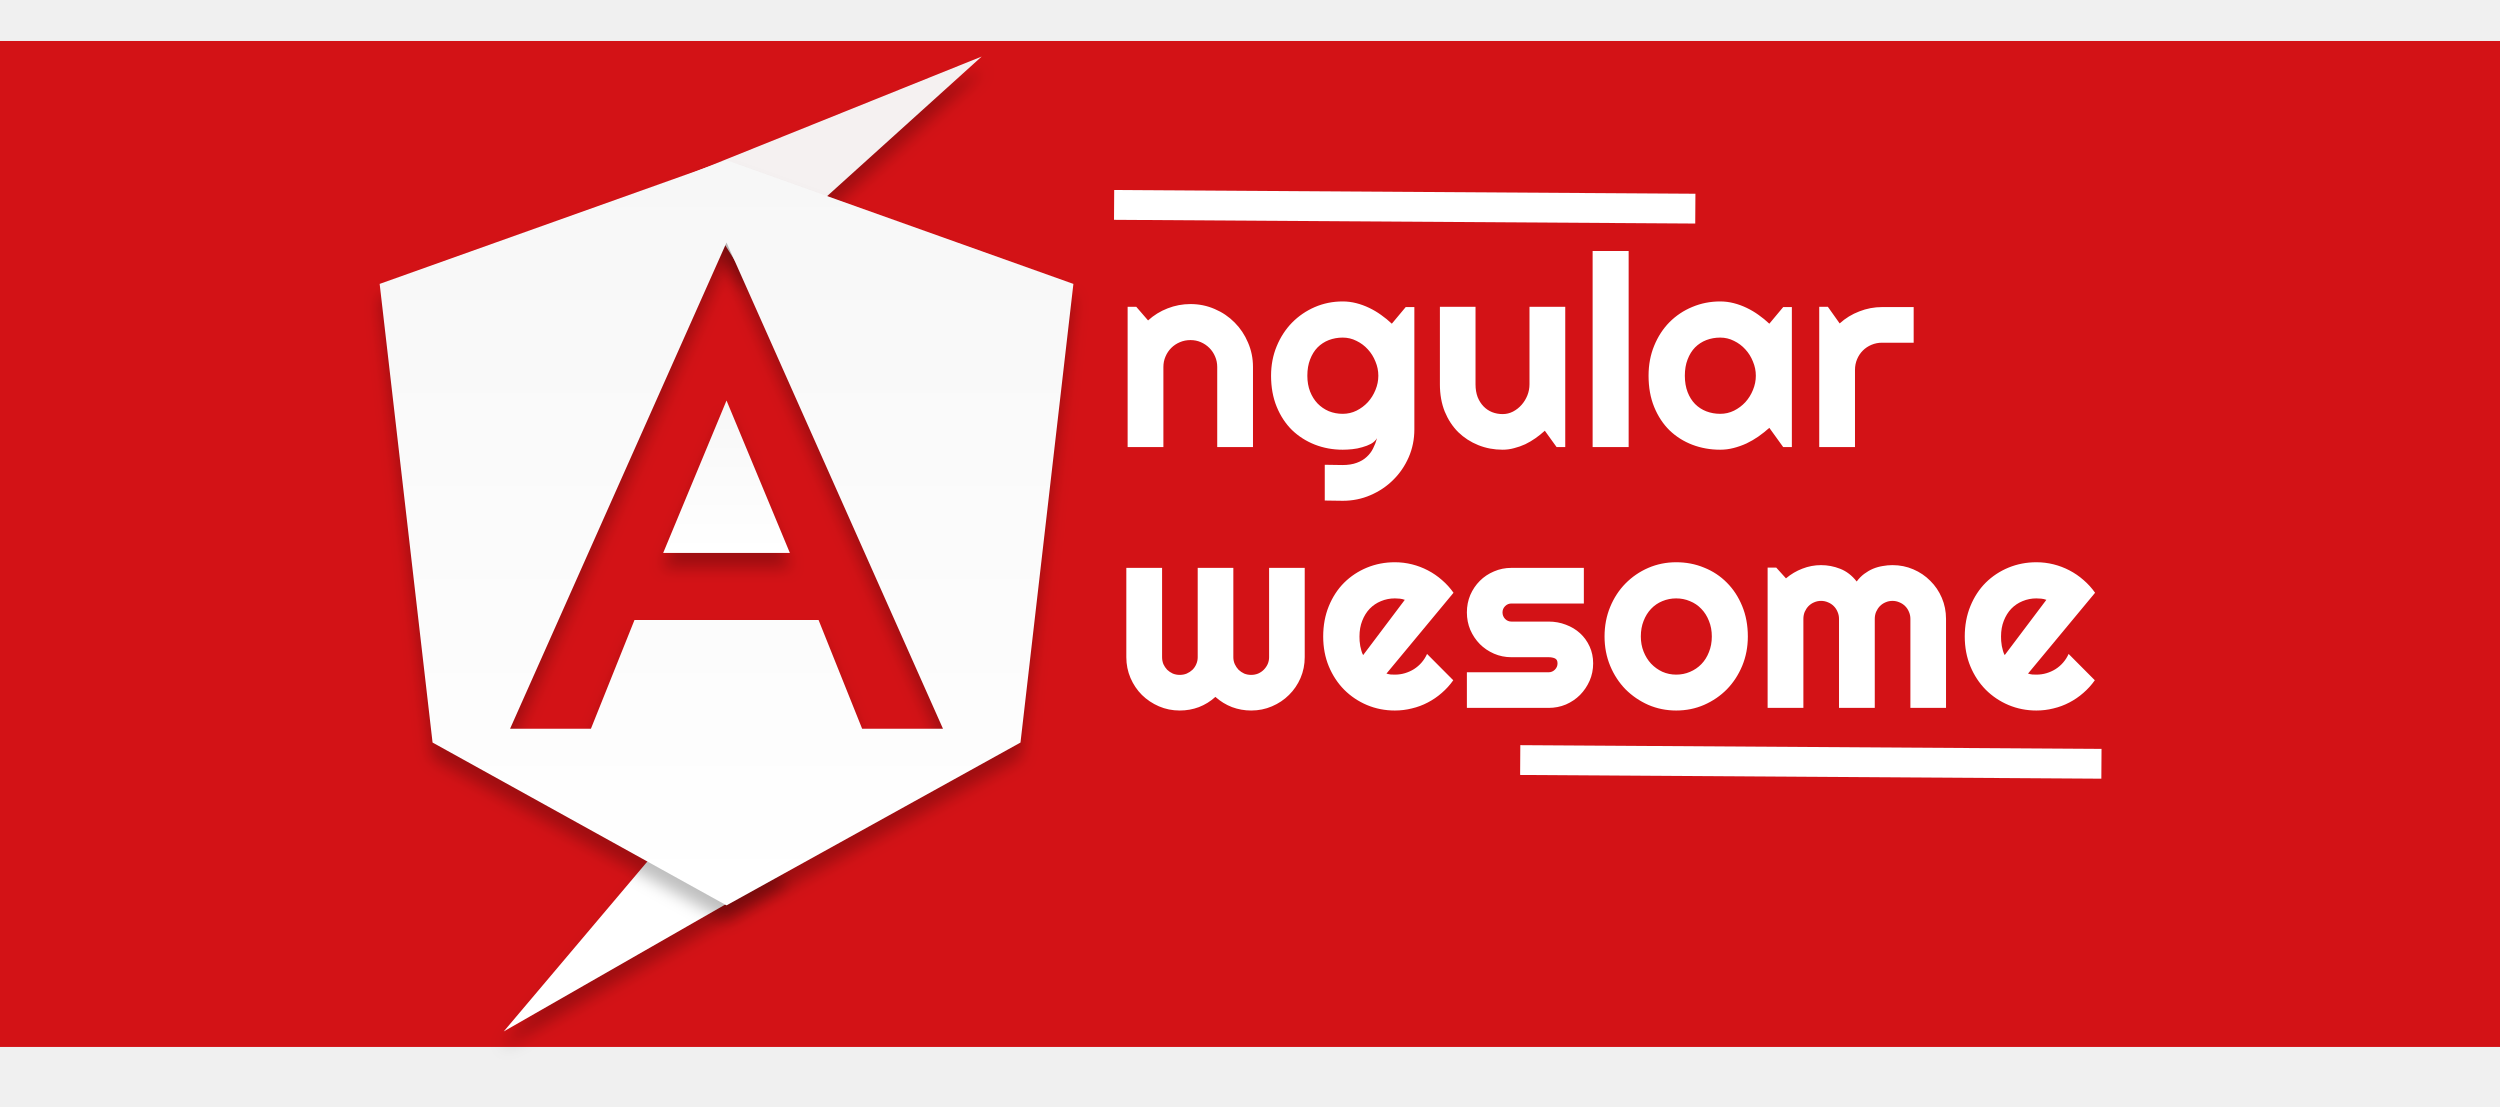
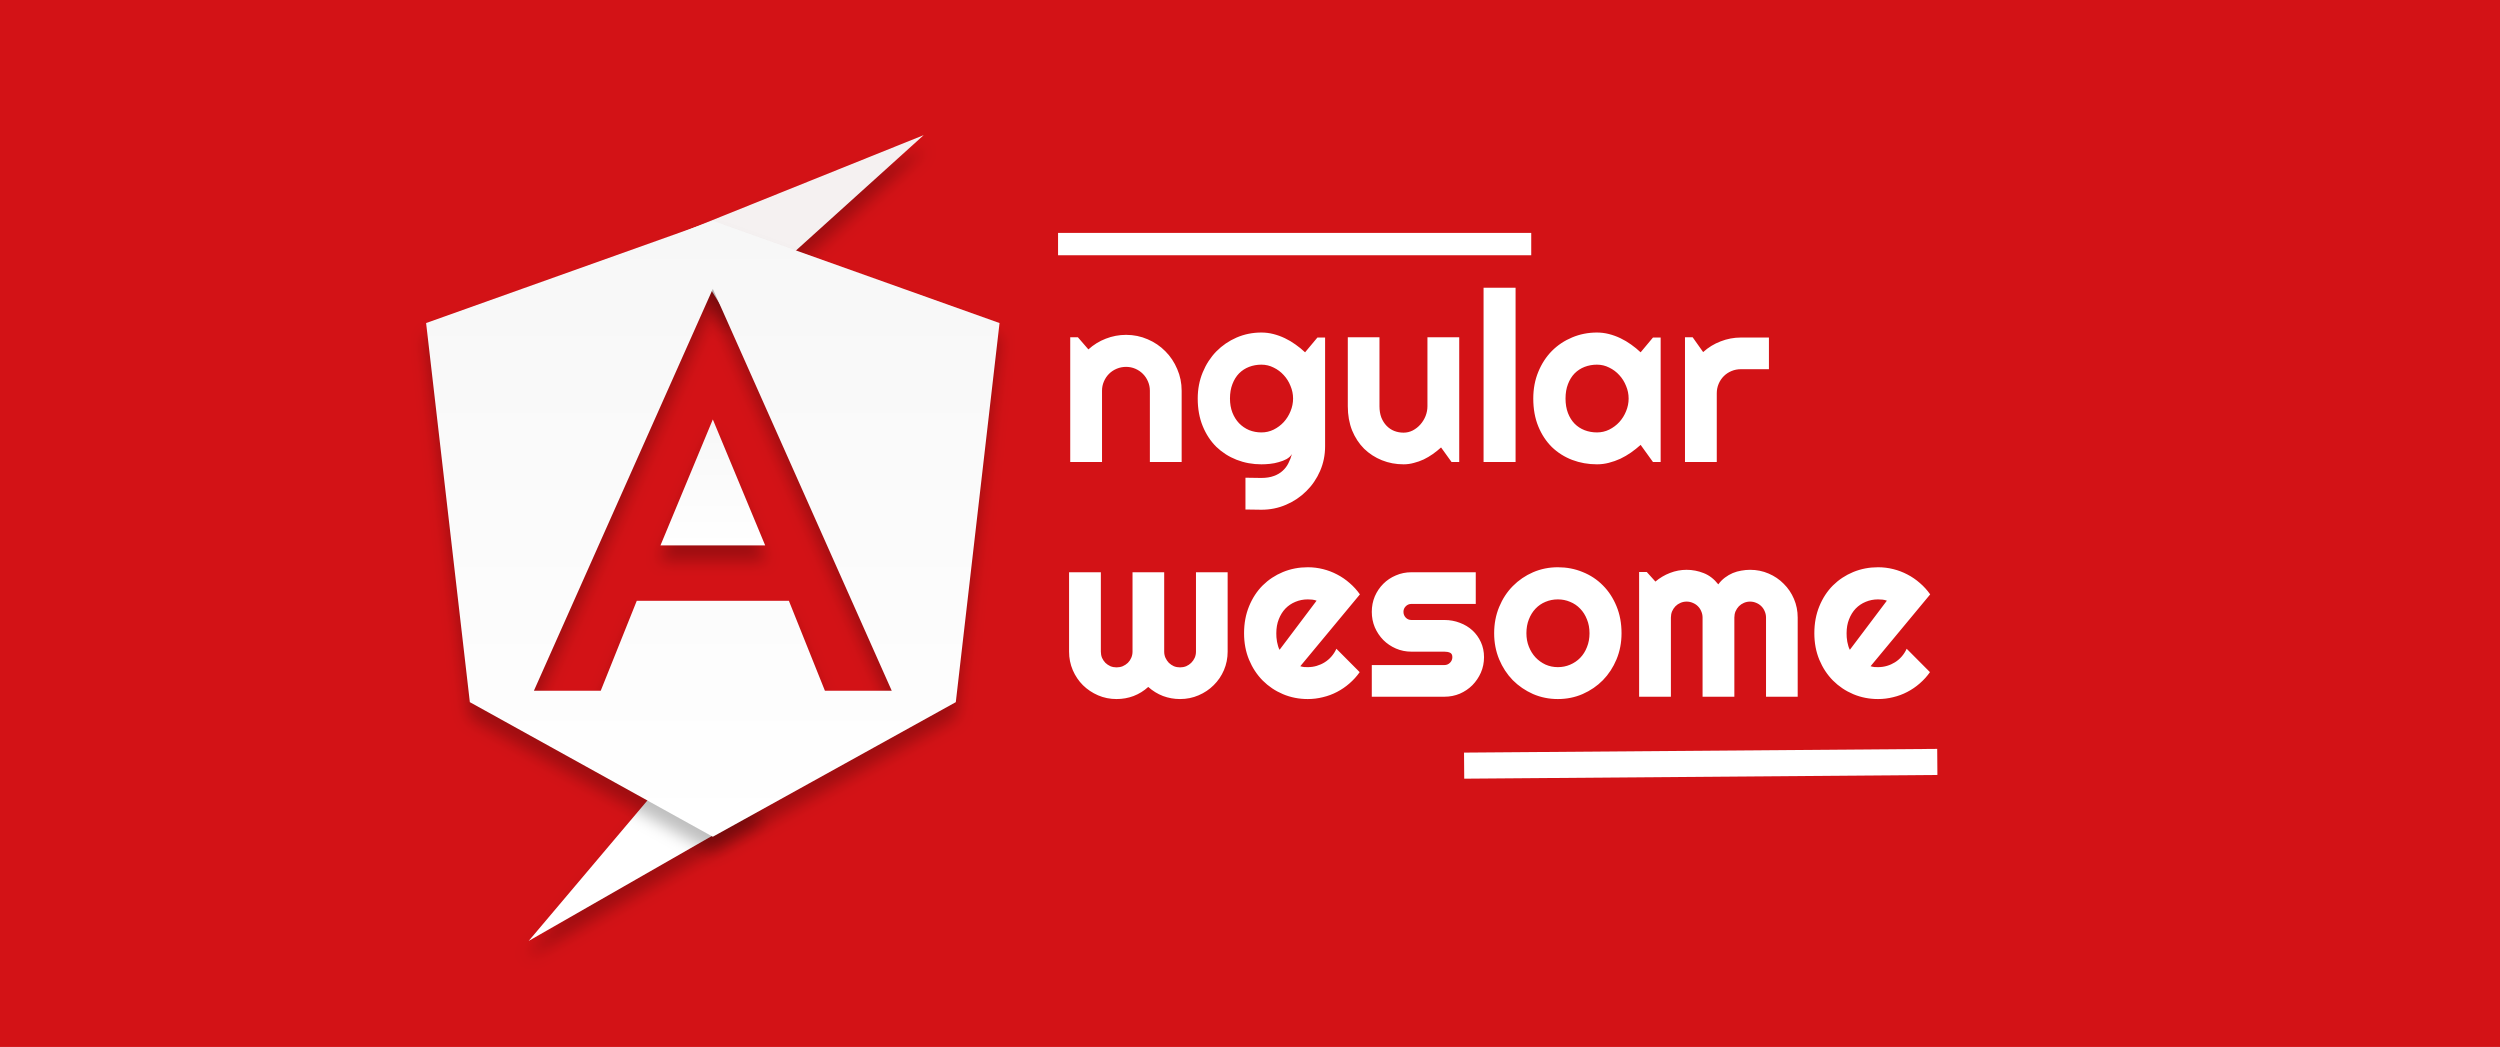
- <svg xmlns="http://www.w3.org/2000/svg" width="671" height="297" viewBox="0 0 671 297" fill="none">
-   <rect y="11" width="671" height="270" fill="#D31216" />
+ <svg xmlns="http://www.w3.org/2000/svg" width="671" height="281" viewBox="0 0 671 281" fill="none">
+   <rect width="671" height="281" fill="#D31216" />
  <g filter="url(#filter0_d)">
-     <path d="M263.475 15.178L199.254 73.18L183.191 47.474L263.475 15.178Z" fill="#F5F1F1" />
+     <path d="M247.921 36.267L194.838 84.209L181.561 62.962L247.921 36.267Z" fill="#F5F1F1" />
  </g>
  <g filter="url(#filter1_d)">
-     <path d="M135.202 276.839L191.569 210.15L210.971 233.437L135.202 276.839Z" fill="white" />
+     <path d="M141.894 252.549L188.486 197.425L204.523 216.674L141.894 252.549Z" fill="white" />
  </g>
  <g filter="url(#filter2_d)">
-     <path d="M178 148.4H195H212L195 107.5L178 148.4Z" fill="url(#paint0_linear)" />
+     <path d="M177.27 146.384H191.322H205.373L191.322 112.578L177.27 146.384Z" fill="url(#paint0_linear)" />
  </g>
  <g filter="url(#filter3_d)">
-     <path d="M195 43L101.9 76.2L116.1 199.3L195 243L273.9 199.3L288.1 76.2L195 43ZM253.1 195.6H231.4L219.7 166.4H195H170.3L158.6 195.6H136.9L195 65.1L253.1 195.6Z" fill="url(#paint1_linear)" />
+     <path d="M191.322 59.264L114.368 86.706L126.105 188.457L191.322 224.578L256.538 188.457L268.276 86.706L191.322 59.264ZM239.346 185.399H221.409L211.738 161.263H191.322H170.905L161.234 185.399H143.298L191.322 77.531L239.346 185.399Z" fill="url(#paint1_linear)" />
  </g>
-   <path d="M312.254 120H302.656V82.348H304.977L308.141 86.004C309.688 84.598 311.434 83.519 313.379 82.769C315.348 81.996 317.398 81.609 319.531 81.609C321.828 81.609 323.996 82.055 326.035 82.945C328.074 83.812 329.855 85.019 331.379 86.566C332.902 88.09 334.098 89.883 334.965 91.945C335.855 93.984 336.301 96.164 336.301 98.484V120H326.703V98.484C326.703 97.5 326.516 96.574 326.141 95.707C325.766 94.816 325.25 94.043 324.594 93.387C323.938 92.731 323.176 92.215 322.309 91.84C321.441 91.465 320.516 91.277 319.531 91.277C318.523 91.277 317.574 91.465 316.684 91.84C315.793 92.215 315.02 92.731 314.363 93.387C313.707 94.043 313.191 94.816 312.816 95.707C312.441 96.574 312.254 97.5 312.254 98.484V120ZM369.945 100.84C369.945 99.527 369.688 98.262 369.172 97.043C368.68 95.801 368 94.711 367.133 93.773C366.266 92.812 365.246 92.051 364.074 91.488C362.926 90.902 361.695 90.609 360.383 90.609C359.07 90.609 357.828 90.832 356.656 91.277C355.508 91.723 354.5 92.379 353.633 93.246C352.789 94.113 352.121 95.191 351.629 96.481C351.137 97.746 350.891 99.199 350.891 100.84C350.891 102.41 351.137 103.828 351.629 105.094C352.121 106.336 352.789 107.402 353.633 108.293C354.5 109.184 355.508 109.875 356.656 110.367C357.828 110.836 359.07 111.07 360.383 111.07C361.695 111.07 362.926 110.789 364.074 110.227C365.246 109.641 366.266 108.879 367.133 107.941C368 106.98 368.68 105.891 369.172 104.672C369.688 103.43 369.945 102.152 369.945 100.84ZM379.613 115.254C379.613 117.902 379.109 120.387 378.102 122.707C377.094 125.027 375.711 127.055 373.953 128.789C372.219 130.523 370.18 131.895 367.836 132.902C365.516 133.91 363.031 134.414 360.383 134.414L355.566 134.344V124.746L360.312 124.816C361.812 124.816 363.09 124.617 364.145 124.219C365.199 123.844 366.09 123.316 366.816 122.637C367.543 121.98 368.117 121.219 368.539 120.352C368.984 119.484 369.336 118.57 369.594 117.609C369.219 118.219 368.68 118.723 367.977 119.121C367.273 119.496 366.488 119.801 365.621 120.035C364.777 120.293 363.887 120.469 362.949 120.562C362.035 120.656 361.18 120.703 360.383 120.703C357.734 120.703 355.238 120.246 352.895 119.332C350.574 118.418 348.535 117.117 346.777 115.43C345.043 113.719 343.672 111.633 342.664 109.172C341.656 106.711 341.152 103.934 341.152 100.84C341.152 98.004 341.656 95.367 342.664 92.93C343.672 90.492 345.043 88.383 346.777 86.602C348.535 84.82 350.574 83.426 352.895 82.418C355.238 81.41 357.734 80.906 360.383 80.906C361.602 80.906 362.809 81.059 364.004 81.363C365.199 81.668 366.359 82.09 367.484 82.629C368.609 83.168 369.676 83.801 370.684 84.527C371.715 85.254 372.676 86.039 373.566 86.883L377.293 82.418H379.613V115.254ZM414.629 115.605C413.855 116.309 413.023 116.977 412.133 117.609C411.266 118.219 410.352 118.758 409.391 119.227C408.43 119.672 407.434 120.023 406.402 120.281C405.395 120.562 404.363 120.703 403.309 120.703C400.988 120.703 398.809 120.293 396.77 119.473C394.73 118.652 392.938 117.492 391.391 115.992C389.867 114.469 388.66 112.629 387.77 110.473C386.902 108.293 386.469 105.855 386.469 103.16V82.348H396.031V103.16C396.031 104.426 396.219 105.562 396.594 106.57C396.992 107.555 397.52 108.387 398.176 109.066C398.832 109.746 399.594 110.262 400.461 110.613C401.352 110.965 402.301 111.141 403.309 111.141C404.293 111.141 405.219 110.918 406.086 110.473C406.977 110.004 407.75 109.395 408.406 108.645C409.062 107.895 409.578 107.051 409.953 106.113C410.328 105.152 410.516 104.168 410.516 103.16V82.348H420.113V120H417.793L414.629 115.605ZM437.129 120H427.461V67.371H437.129V120ZM480.934 120H478.613L474.887 114.832C473.973 115.652 473 116.426 471.969 117.152C470.961 117.855 469.895 118.477 468.77 119.016C467.645 119.531 466.484 119.941 465.289 120.246C464.117 120.551 462.922 120.703 461.703 120.703C459.055 120.703 456.559 120.258 454.215 119.367C451.895 118.477 449.855 117.188 448.098 115.5C446.363 113.789 444.992 111.703 443.984 109.242C442.977 106.781 442.473 103.98 442.473 100.84C442.473 97.91 442.977 95.227 443.984 92.789C444.992 90.328 446.363 88.219 448.098 86.461C449.855 84.703 451.895 83.344 454.215 82.383C456.559 81.398 459.055 80.906 461.703 80.906C462.922 80.906 464.129 81.059 465.324 81.363C466.52 81.668 467.68 82.09 468.805 82.629C469.93 83.168 470.996 83.801 472.004 84.527C473.035 85.254 473.996 86.039 474.887 86.883L478.613 82.418H480.934V120ZM471.266 100.84C471.266 99.527 471.008 98.262 470.492 97.043C470 95.801 469.32 94.711 468.453 93.773C467.586 92.812 466.566 92.051 465.395 91.488C464.246 90.902 463.016 90.609 461.703 90.609C460.391 90.609 459.148 90.832 457.977 91.277C456.828 91.723 455.82 92.379 454.953 93.246C454.109 94.113 453.441 95.191 452.949 96.481C452.457 97.746 452.211 99.199 452.211 100.84C452.211 102.48 452.457 103.945 452.949 105.234C453.441 106.5 454.109 107.566 454.953 108.434C455.82 109.301 456.828 109.957 457.977 110.402C459.148 110.848 460.391 111.07 461.703 111.07C463.016 111.07 464.246 110.789 465.395 110.227C466.566 109.641 467.586 108.879 468.453 107.941C469.32 106.98 470 105.891 470.492 104.672C471.008 103.43 471.266 102.152 471.266 100.84ZM497.879 120H488.281V82.348H490.602L493.766 86.812C495.312 85.406 497.07 84.328 499.039 83.578C501.008 82.805 503.047 82.418 505.156 82.418H513.629V91.981H505.156C504.148 91.981 503.199 92.168 502.309 92.543C501.418 92.918 500.645 93.434 499.988 94.09C499.332 94.746 498.816 95.519 498.441 96.41C498.066 97.301 497.879 98.25 497.879 99.258V120Z" fill="white" />
-   <path d="M350.188 176.395C350.188 178.363 349.812 180.227 349.062 181.984C348.312 183.719 347.281 185.23 345.969 186.52C344.68 187.809 343.156 188.828 341.398 189.578C339.664 190.328 337.801 190.703 335.809 190.703C334.027 190.703 332.316 190.398 330.676 189.789C329.035 189.156 327.547 188.242 326.211 187.047C324.898 188.242 323.422 189.156 321.781 189.789C320.164 190.398 318.453 190.703 316.648 190.703C314.656 190.703 312.793 190.328 311.059 189.578C309.324 188.828 307.801 187.809 306.488 186.52C305.199 185.23 304.18 183.719 303.43 181.984C302.68 180.227 302.305 178.363 302.305 176.395V152.418H311.902V176.395C311.902 177.051 312.02 177.672 312.254 178.258C312.512 178.82 312.852 179.324 313.273 179.77C313.719 180.191 314.223 180.531 314.785 180.789C315.371 181.023 315.992 181.141 316.648 181.141C317.305 181.141 317.926 181.023 318.512 180.789C319.098 180.531 319.613 180.191 320.059 179.77C320.504 179.324 320.844 178.82 321.078 178.258C321.336 177.672 321.465 177.051 321.465 176.395V152.418H331.027V176.395C331.027 177.051 331.156 177.672 331.414 178.258C331.672 178.82 332.012 179.324 332.434 179.77C332.879 180.191 333.383 180.531 333.945 180.789C334.531 181.023 335.152 181.141 335.809 181.141C336.465 181.141 337.086 181.023 337.672 180.789C338.258 180.531 338.762 180.191 339.184 179.77C339.629 179.324 339.98 178.82 340.238 178.258C340.496 177.672 340.625 177.051 340.625 176.395V152.418H350.188V176.395ZM372.125 180.789C372.5 180.906 372.875 180.988 373.25 181.035C373.625 181.059 374 181.07 374.375 181.07C375.312 181.07 376.215 180.941 377.082 180.684C377.949 180.426 378.758 180.062 379.508 179.594C380.281 179.102 380.961 178.516 381.547 177.836C382.156 177.133 382.648 176.359 383.023 175.516L390.055 182.582C389.164 183.848 388.133 184.984 386.961 185.992C385.812 187 384.559 187.855 383.199 188.559C381.863 189.262 380.445 189.789 378.945 190.141C377.469 190.516 375.945 190.703 374.375 190.703C371.727 190.703 369.23 190.211 366.887 189.227C364.566 188.242 362.527 186.871 360.77 185.113C359.035 183.355 357.664 181.27 356.656 178.855C355.648 176.418 355.145 173.746 355.145 170.84C355.145 167.863 355.648 165.145 356.656 162.684C357.664 160.223 359.035 158.125 360.77 156.391C362.527 154.656 364.566 153.309 366.887 152.348C369.23 151.387 371.727 150.906 374.375 150.906C375.945 150.906 377.48 151.094 378.98 151.469C380.48 151.844 381.898 152.383 383.234 153.086C384.594 153.789 385.859 154.656 387.031 155.688C388.203 156.695 389.234 157.832 390.125 159.098L372.125 180.789ZM377.047 160.996C376.602 160.832 376.156 160.727 375.711 160.68C375.289 160.633 374.844 160.609 374.375 160.609C373.062 160.609 371.82 160.855 370.648 161.348C369.5 161.816 368.492 162.496 367.625 163.387C366.781 164.277 366.113 165.355 365.621 166.621C365.129 167.863 364.883 169.27 364.883 170.84C364.883 171.191 364.895 171.59 364.918 172.035C364.965 172.48 365.023 172.938 365.094 173.406C365.188 173.852 365.293 174.285 365.41 174.707C365.527 175.129 365.68 175.504 365.867 175.832L377.047 160.996ZM415.648 190H393.711V180.438H415.648C416.305 180.438 416.867 180.203 417.336 179.734C417.805 179.266 418.039 178.703 418.039 178.047C418.039 177.367 417.805 176.922 417.336 176.711C416.867 176.5 416.305 176.395 415.648 176.395H405.664C404 176.395 402.441 176.078 400.988 175.445C399.535 174.812 398.27 173.957 397.191 172.879C396.113 171.777 395.258 170.5 394.625 169.047C394.016 167.594 393.711 166.035 393.711 164.371C393.711 162.707 394.016 161.148 394.625 159.695C395.258 158.242 396.113 156.977 397.191 155.898C398.27 154.82 399.535 153.977 400.988 153.367C402.441 152.734 404 152.418 405.664 152.418H425.105V161.98H405.664C405.008 161.98 404.445 162.215 403.977 162.684C403.508 163.152 403.273 163.715 403.273 164.371C403.273 165.051 403.508 165.637 403.977 166.129C404.445 166.598 405.008 166.832 405.664 166.832H415.648C417.289 166.832 418.836 167.113 420.289 167.676C421.742 168.215 423.008 168.977 424.086 169.961C425.164 170.945 426.02 172.129 426.652 173.512C427.285 174.895 427.602 176.406 427.602 178.047C427.602 179.711 427.285 181.27 426.652 182.723C426.02 184.152 425.164 185.418 424.086 186.52C423.008 187.598 421.742 188.453 420.289 189.086C418.836 189.695 417.289 190 415.648 190ZM469.121 170.84C469.121 173.652 468.617 176.277 467.609 178.715C466.602 181.129 465.23 183.227 463.496 185.008C461.762 186.766 459.723 188.16 457.379 189.191C455.059 190.199 452.562 190.703 449.891 190.703C447.242 190.703 444.746 190.199 442.402 189.191C440.082 188.16 438.043 186.766 436.285 185.008C434.551 183.227 433.18 181.129 432.172 178.715C431.164 176.277 430.66 173.652 430.66 170.84C430.66 167.98 431.164 165.332 432.172 162.895C433.18 160.457 434.551 158.359 436.285 156.602C438.043 154.82 440.082 153.426 442.402 152.418C444.746 151.41 447.242 150.906 449.891 150.906C452.562 150.906 455.059 151.387 457.379 152.348C459.723 153.285 461.762 154.633 463.496 156.391C465.23 158.125 466.602 160.223 467.609 162.684C468.617 165.121 469.121 167.84 469.121 170.84ZM459.453 170.84C459.453 169.293 459.195 167.898 458.68 166.656C458.188 165.391 457.508 164.312 456.641 163.422C455.773 162.508 454.754 161.816 453.582 161.348C452.434 160.855 451.203 160.609 449.891 160.609C448.578 160.609 447.336 160.855 446.164 161.348C445.016 161.816 444.008 162.508 443.141 163.422C442.297 164.312 441.629 165.391 441.137 166.656C440.645 167.898 440.398 169.293 440.398 170.84C440.398 172.293 440.645 173.641 441.137 174.883C441.629 176.125 442.297 177.203 443.141 178.117C444.008 179.031 445.016 179.758 446.164 180.297C447.336 180.812 448.578 181.07 449.891 181.07C451.203 181.07 452.434 180.824 453.582 180.332C454.754 179.84 455.773 179.148 456.641 178.258C457.508 177.367 458.188 176.289 458.68 175.023C459.195 173.758 459.453 172.363 459.453 170.84ZM522.312 190H512.75V166.094C512.75 165.438 512.621 164.816 512.363 164.23C512.129 163.645 511.789 163.129 511.344 162.684C510.898 162.238 510.383 161.898 509.797 161.664C509.211 161.406 508.59 161.277 507.934 161.277C507.277 161.277 506.656 161.406 506.07 161.664C505.508 161.898 505.004 162.238 504.559 162.684C504.137 163.129 503.797 163.645 503.539 164.23C503.305 164.816 503.188 165.438 503.188 166.094V190H493.59V166.094C493.59 165.438 493.461 164.816 493.203 164.23C492.969 163.645 492.629 163.129 492.184 162.684C491.738 162.238 491.223 161.898 490.637 161.664C490.051 161.406 489.43 161.277 488.773 161.277C488.117 161.277 487.496 161.406 486.91 161.664C486.348 161.898 485.844 162.238 485.398 162.684C484.977 163.129 484.637 163.645 484.379 164.23C484.145 164.816 484.027 165.438 484.027 166.094V190H474.43V152.348H476.75L479.352 155.23C480.688 154.105 482.152 153.238 483.746 152.629C485.363 151.996 487.039 151.68 488.773 151.68C490.531 151.68 492.242 152.008 493.906 152.664C495.594 153.32 497.07 154.457 498.336 156.074C498.922 155.277 499.59 154.598 500.34 154.035C501.09 153.473 501.875 153.016 502.695 152.664C503.539 152.312 504.406 152.066 505.297 151.926C506.188 151.762 507.066 151.68 507.934 151.68C509.926 151.68 511.789 152.055 513.523 152.805C515.281 153.555 516.805 154.586 518.094 155.898C519.406 157.188 520.438 158.711 521.188 160.469C521.938 162.227 522.312 164.102 522.312 166.094V190ZM544.32 180.789C544.695 180.906 545.07 180.988 545.445 181.035C545.82 181.059 546.195 181.07 546.57 181.07C547.508 181.07 548.41 180.941 549.277 180.684C550.145 180.426 550.953 180.062 551.703 179.594C552.477 179.102 553.156 178.516 553.742 177.836C554.352 177.133 554.844 176.359 555.219 175.516L562.25 182.582C561.359 183.848 560.328 184.984 559.156 185.992C558.008 187 556.754 187.855 555.395 188.559C554.059 189.262 552.641 189.789 551.141 190.141C549.664 190.516 548.141 190.703 546.57 190.703C543.922 190.703 541.426 190.211 539.082 189.227C536.762 188.242 534.723 186.871 532.965 185.113C531.23 183.355 529.859 181.27 528.852 178.855C527.844 176.418 527.34 173.746 527.34 170.84C527.34 167.863 527.844 165.145 528.852 162.684C529.859 160.223 531.23 158.125 532.965 156.391C534.723 154.656 536.762 153.309 539.082 152.348C541.426 151.387 543.922 150.906 546.57 150.906C548.141 150.906 549.676 151.094 551.176 151.469C552.676 151.844 554.094 152.383 555.43 153.086C556.789 153.789 558.055 154.656 559.227 155.688C560.398 156.695 561.43 157.832 562.32 159.098L544.32 180.789ZM549.242 160.996C548.797 160.832 548.352 160.727 547.906 160.68C547.484 160.633 547.039 160.609 546.57 160.609C545.258 160.609 544.016 160.855 542.844 161.348C541.695 161.816 540.688 162.496 539.82 163.387C538.977 164.277 538.309 165.355 537.816 166.621C537.324 167.863 537.078 169.27 537.078 170.84C537.078 171.191 537.09 171.59 537.113 172.035C537.16 172.48 537.219 172.938 537.289 173.406C537.383 173.852 537.488 174.285 537.605 174.707C537.723 175.129 537.875 175.504 538.062 175.832L549.242 160.996Z" fill="white" />
-   <line x1="408.026" y1="204" x2="564.026" y2="205" stroke="white" stroke-width="8" />
-   <line x1="299.026" y1="55" x2="455.026" y2="56" stroke="white" stroke-width="8" />
+   <path d="M295.781 124H287.25V90.531H289.312L292.125 93.781C293.5 92.531 295.052 91.573 296.781 90.906C298.531 90.219 300.354 89.875 302.25 89.875C304.292 89.875 306.219 90.271 308.031 91.062C309.844 91.833 311.427 92.906 312.781 94.281C314.135 95.635 315.198 97.229 315.969 99.062C316.76 100.875 317.156 102.812 317.156 104.875V124H308.625V104.875C308.625 104 308.458 103.177 308.125 102.406C307.792 101.615 307.333 100.927 306.75 100.344C306.167 99.76 305.49 99.302 304.719 98.969C303.948 98.635 303.125 98.469 302.25 98.469C301.354 98.469 300.51 98.635 299.719 98.969C298.927 99.302 298.24 99.76 297.656 100.344C297.073 100.927 296.615 101.615 296.281 102.406C295.948 103.177 295.781 104 295.781 104.875V124ZM347.062 106.969C347.062 105.802 346.833 104.677 346.375 103.594C345.938 102.49 345.333 101.521 344.562 100.688C343.792 99.833 342.885 99.156 341.844 98.656C340.823 98.135 339.729 97.875 338.562 97.875C337.396 97.875 336.292 98.073 335.25 98.469C334.229 98.865 333.333 99.448 332.562 100.219C331.812 100.99 331.219 101.948 330.781 103.094C330.344 104.219 330.125 105.51 330.125 106.969C330.125 108.365 330.344 109.625 330.781 110.75C331.219 111.854 331.812 112.802 332.562 113.594C333.333 114.385 334.229 115 335.25 115.438C336.292 115.854 337.396 116.062 338.562 116.062C339.729 116.062 340.823 115.812 341.844 115.312C342.885 114.792 343.792 114.115 344.562 113.281C345.333 112.427 345.938 111.458 346.375 110.375C346.833 109.271 347.062 108.135 347.062 106.969ZM355.656 119.781C355.656 122.135 355.208 124.344 354.312 126.406C353.417 128.469 352.188 130.271 350.625 131.812C349.083 133.354 347.271 134.573 345.188 135.469C343.125 136.365 340.917 136.812 338.562 136.812L334.281 136.75V128.219L338.5 128.281C339.833 128.281 340.969 128.104 341.906 127.75C342.844 127.417 343.635 126.948 344.281 126.344C344.927 125.76 345.438 125.083 345.812 124.312C346.208 123.542 346.521 122.729 346.75 121.875C346.417 122.417 345.938 122.865 345.312 123.219C344.688 123.552 343.99 123.823 343.219 124.031C342.469 124.26 341.677 124.417 340.844 124.5C340.031 124.583 339.271 124.625 338.562 124.625C336.208 124.625 333.99 124.219 331.906 123.406C329.844 122.594 328.031 121.438 326.469 119.938C324.927 118.417 323.708 116.562 322.812 114.375C321.917 112.188 321.469 109.719 321.469 106.969C321.469 104.448 321.917 102.104 322.812 99.938C323.708 97.771 324.927 95.896 326.469 94.312C328.031 92.729 329.844 91.49 331.906 90.594C333.99 89.698 336.208 89.25 338.562 89.25C339.646 89.25 340.719 89.385 341.781 89.656C342.844 89.927 343.875 90.302 344.875 90.781C345.875 91.26 346.823 91.823 347.719 92.469C348.635 93.115 349.49 93.812 350.281 94.562L353.594 90.594H355.656V119.781ZM386.781 120.094C386.094 120.719 385.354 121.312 384.562 121.875C383.792 122.417 382.979 122.896 382.125 123.312C381.271 123.708 380.385 124.021 379.469 124.25C378.573 124.5 377.656 124.625 376.719 124.625C374.656 124.625 372.719 124.26 370.906 123.531C369.094 122.802 367.5 121.771 366.125 120.438C364.771 119.083 363.698 117.448 362.906 115.531C362.135 113.594 361.75 111.427 361.75 109.031V90.531H370.25V109.031C370.25 110.156 370.417 111.167 370.75 112.062C371.104 112.938 371.573 113.677 372.156 114.281C372.74 114.885 373.417 115.344 374.188 115.656C374.979 115.969 375.823 116.125 376.719 116.125C377.594 116.125 378.417 115.927 379.188 115.531C379.979 115.115 380.667 114.573 381.25 113.906C381.833 113.24 382.292 112.49 382.625 111.656C382.958 110.802 383.125 109.927 383.125 109.031V90.531H391.656V124H389.594L386.781 120.094ZM406.781 124H398.188V77.219H406.781V124ZM445.719 124H443.656L440.344 119.406C439.531 120.135 438.667 120.823 437.75 121.469C436.854 122.094 435.906 122.646 434.906 123.125C433.906 123.583 432.875 123.948 431.812 124.219C430.771 124.49 429.708 124.625 428.625 124.625C426.271 124.625 424.052 124.229 421.969 123.438C419.906 122.646 418.094 121.5 416.531 120C414.99 118.479 413.771 116.625 412.875 114.438C411.979 112.25 411.531 109.76 411.531 106.969C411.531 104.365 411.979 101.979 412.875 99.812C413.771 97.625 414.99 95.75 416.531 94.188C418.094 92.625 419.906 91.417 421.969 90.562C424.052 89.688 426.271 89.25 428.625 89.25C429.708 89.25 430.781 89.385 431.844 89.656C432.906 89.927 433.938 90.302 434.938 90.781C435.938 91.26 436.885 91.823 437.781 92.469C438.698 93.115 439.552 93.812 440.344 94.562L443.656 90.594H445.719V124ZM437.125 106.969C437.125 105.802 436.896 104.677 436.438 103.594C436 102.49 435.396 101.521 434.625 100.688C433.854 99.833 432.948 99.156 431.906 98.656C430.885 98.135 429.792 97.875 428.625 97.875C427.458 97.875 426.354 98.073 425.312 98.469C424.292 98.865 423.396 99.448 422.625 100.219C421.875 100.99 421.281 101.948 420.844 103.094C420.406 104.219 420.188 105.51 420.188 106.969C420.188 108.427 420.406 109.729 420.844 110.875C421.281 112 421.875 112.948 422.625 113.719C423.396 114.49 424.292 115.073 425.312 115.469C426.354 115.865 427.458 116.062 428.625 116.062C429.792 116.062 430.885 115.812 431.906 115.312C432.948 114.792 433.854 114.115 434.625 113.281C435.396 112.427 436 111.458 436.438 110.375C436.896 109.271 437.125 108.135 437.125 106.969ZM460.781 124H452.25V90.531H454.312L457.125 94.5C458.5 93.25 460.062 92.292 461.812 91.625C463.562 90.938 465.375 90.594 467.25 90.594H474.781V99.094H467.25C466.354 99.094 465.51 99.26 464.719 99.594C463.927 99.927 463.24 100.385 462.656 100.969C462.073 101.552 461.615 102.24 461.281 103.031C460.948 103.823 460.781 104.667 460.781 105.562V124Z" fill="white" />
+   <path d="M329.5 174.906C329.5 176.656 329.167 178.312 328.5 179.875C327.833 181.417 326.917 182.76 325.75 183.906C324.604 185.052 323.25 185.958 321.688 186.625C320.146 187.292 318.49 187.625 316.719 187.625C315.135 187.625 313.615 187.354 312.156 186.812C310.698 186.25 309.375 185.438 308.188 184.375C307.021 185.438 305.708 186.25 304.25 186.812C302.812 187.354 301.292 187.625 299.688 187.625C297.917 187.625 296.26 187.292 294.719 186.625C293.177 185.958 291.823 185.052 290.656 183.906C289.51 182.76 288.604 181.417 287.938 179.875C287.271 178.312 286.938 176.656 286.938 174.906V153.594H295.469V174.906C295.469 175.49 295.573 176.042 295.781 176.562C296.01 177.062 296.312 177.51 296.688 177.906C297.083 178.281 297.531 178.583 298.031 178.812C298.552 179.021 299.104 179.125 299.688 179.125C300.271 179.125 300.823 179.021 301.344 178.812C301.865 178.583 302.323 178.281 302.719 177.906C303.115 177.51 303.417 177.062 303.625 176.562C303.854 176.042 303.969 175.49 303.969 174.906V153.594H312.469V174.906C312.469 175.49 312.583 176.042 312.812 176.562C313.042 177.062 313.344 177.51 313.719 177.906C314.115 178.281 314.562 178.583 315.062 178.812C315.583 179.021 316.135 179.125 316.719 179.125C317.302 179.125 317.854 179.021 318.375 178.812C318.896 178.583 319.344 178.281 319.719 177.906C320.115 177.51 320.427 177.062 320.656 176.562C320.885 176.042 321 175.49 321 174.906V153.594H329.5V174.906ZM349 178.812C349.333 178.917 349.667 178.99 350 179.031C350.333 179.052 350.667 179.062 351 179.062C351.833 179.062 352.635 178.948 353.406 178.719C354.177 178.49 354.896 178.167 355.562 177.75C356.25 177.312 356.854 176.792 357.375 176.188C357.917 175.562 358.354 174.875 358.688 174.125L364.938 180.406C364.146 181.531 363.229 182.542 362.188 183.438C361.167 184.333 360.052 185.094 358.844 185.719C357.656 186.344 356.396 186.812 355.062 187.125C353.75 187.458 352.396 187.625 351 187.625C348.646 187.625 346.427 187.188 344.344 186.312C342.281 185.438 340.469 184.219 338.906 182.656C337.365 181.094 336.146 179.24 335.25 177.094C334.354 174.927 333.906 172.552 333.906 169.969C333.906 167.323 334.354 164.906 335.25 162.719C336.146 160.531 337.365 158.667 338.906 157.125C340.469 155.583 342.281 154.385 344.344 153.531C346.427 152.677 348.646 152.25 351 152.25C352.396 152.25 353.76 152.417 355.094 152.75C356.427 153.083 357.688 153.562 358.875 154.188C360.083 154.812 361.208 155.583 362.25 156.5C363.292 157.396 364.208 158.406 365 159.531L349 178.812ZM353.375 161.219C352.979 161.073 352.583 160.979 352.188 160.938C351.812 160.896 351.417 160.875 351 160.875C349.833 160.875 348.729 161.094 347.688 161.531C346.667 161.948 345.771 162.552 345 163.344C344.25 164.135 343.656 165.094 343.219 166.219C342.781 167.323 342.562 168.573 342.562 169.969C342.562 170.281 342.573 170.635 342.594 171.031C342.635 171.427 342.688 171.833 342.75 172.25C342.833 172.646 342.927 173.031 343.031 173.406C343.135 173.781 343.271 174.115 343.438 174.406L353.375 161.219ZM387.688 187H368.188V178.5H387.688C388.271 178.5 388.771 178.292 389.188 177.875C389.604 177.458 389.812 176.958 389.812 176.375C389.812 175.771 389.604 175.375 389.188 175.188C388.771 175 388.271 174.906 387.688 174.906H378.812C377.333 174.906 375.948 174.625 374.656 174.062C373.365 173.5 372.24 172.74 371.281 171.781C370.323 170.802 369.562 169.667 369 168.375C368.458 167.083 368.188 165.698 368.188 164.219C368.188 162.74 368.458 161.354 369 160.062C369.562 158.771 370.323 157.646 371.281 156.688C372.24 155.729 373.365 154.979 374.656 154.438C375.948 153.875 377.333 153.594 378.812 153.594H396.094V162.094H378.812C378.229 162.094 377.729 162.302 377.312 162.719C376.896 163.135 376.688 163.635 376.688 164.219C376.688 164.823 376.896 165.344 377.312 165.781C377.729 166.198 378.229 166.406 378.812 166.406H387.688C389.146 166.406 390.521 166.656 391.812 167.156C393.104 167.635 394.229 168.312 395.188 169.188C396.146 170.062 396.906 171.115 397.469 172.344C398.031 173.573 398.312 174.917 398.312 176.375C398.312 177.854 398.031 179.24 397.469 180.531C396.906 181.802 396.146 182.927 395.188 183.906C394.229 184.865 393.104 185.625 391.812 186.188C390.521 186.729 389.146 187 387.688 187ZM435.219 169.969C435.219 172.469 434.771 174.802 433.875 176.969C432.979 179.115 431.76 180.979 430.219 182.562C428.677 184.125 426.865 185.365 424.781 186.281C422.719 187.177 420.5 187.625 418.125 187.625C415.771 187.625 413.552 187.177 411.469 186.281C409.406 185.365 407.594 184.125 406.031 182.562C404.49 180.979 403.271 179.115 402.375 176.969C401.479 174.802 401.031 172.469 401.031 169.969C401.031 167.427 401.479 165.073 402.375 162.906C403.271 160.74 404.49 158.875 406.031 157.312C407.594 155.729 409.406 154.49 411.469 153.594C413.552 152.698 415.771 152.25 418.125 152.25C420.5 152.25 422.719 152.677 424.781 153.531C426.865 154.365 428.677 155.562 430.219 157.125C431.76 158.667 432.979 160.531 433.875 162.719C434.771 164.885 435.219 167.302 435.219 169.969ZM426.625 169.969C426.625 168.594 426.396 167.354 425.938 166.25C425.5 165.125 424.896 164.167 424.125 163.375C423.354 162.562 422.448 161.948 421.406 161.531C420.385 161.094 419.292 160.875 418.125 160.875C416.958 160.875 415.854 161.094 414.812 161.531C413.792 161.948 412.896 162.562 412.125 163.375C411.375 164.167 410.781 165.125 410.344 166.25C409.906 167.354 409.688 168.594 409.688 169.969C409.688 171.26 409.906 172.458 410.344 173.562C410.781 174.667 411.375 175.625 412.125 176.438C412.896 177.25 413.792 177.896 414.812 178.375C415.854 178.833 416.958 179.062 418.125 179.062C419.292 179.062 420.385 178.844 421.406 178.406C422.448 177.969 423.354 177.354 424.125 176.562C424.896 175.771 425.5 174.812 425.938 173.688C426.396 172.562 426.625 171.323 426.625 169.969ZM482.5 187H474V165.75C474 165.167 473.885 164.615 473.656 164.094C473.448 163.573 473.146 163.115 472.75 162.719C472.354 162.323 471.896 162.021 471.375 161.812C470.854 161.583 470.302 161.469 469.719 161.469C469.135 161.469 468.583 161.583 468.062 161.812C467.562 162.021 467.115 162.323 466.719 162.719C466.344 163.115 466.042 163.573 465.812 164.094C465.604 164.615 465.5 165.167 465.5 165.75V187H456.969V165.75C456.969 165.167 456.854 164.615 456.625 164.094C456.417 163.573 456.115 163.115 455.719 162.719C455.323 162.323 454.865 162.021 454.344 161.812C453.823 161.583 453.271 161.469 452.688 161.469C452.104 161.469 451.552 161.583 451.031 161.812C450.531 162.021 450.083 162.323 449.688 162.719C449.312 163.115 449.01 163.573 448.781 164.094C448.573 164.615 448.469 165.167 448.469 165.75V187H439.938V153.531H442L444.312 156.094C445.5 155.094 446.802 154.323 448.219 153.781C449.656 153.219 451.146 152.938 452.688 152.938C454.25 152.938 455.771 153.229 457.25 153.812C458.75 154.396 460.062 155.406 461.188 156.844C461.708 156.135 462.302 155.531 462.969 155.031C463.635 154.531 464.333 154.125 465.062 153.812C465.812 153.5 466.583 153.281 467.375 153.156C468.167 153.01 468.948 152.938 469.719 152.938C471.49 152.938 473.146 153.271 474.688 153.938C476.25 154.604 477.604 155.521 478.75 156.688C479.917 157.833 480.833 159.188 481.5 160.75C482.167 162.312 482.5 163.979 482.5 165.75V187ZM502.062 178.812C502.396 178.917 502.729 178.99 503.062 179.031C503.396 179.052 503.729 179.062 504.062 179.062C504.896 179.062 505.698 178.948 506.469 178.719C507.24 178.49 507.958 178.167 508.625 177.75C509.312 177.312 509.917 176.792 510.438 176.188C510.979 175.562 511.417 174.875 511.75 174.125L518 180.406C517.208 181.531 516.292 182.542 515.25 183.438C514.229 184.333 513.115 185.094 511.906 185.719C510.719 186.344 509.458 186.812 508.125 187.125C506.812 187.458 505.458 187.625 504.062 187.625C501.708 187.625 499.49 187.188 497.406 186.312C495.344 185.438 493.531 184.219 491.969 182.656C490.427 181.094 489.208 179.24 488.312 177.094C487.417 174.927 486.969 172.552 486.969 169.969C486.969 167.323 487.417 164.906 488.312 162.719C489.208 160.531 490.427 158.667 491.969 157.125C493.531 155.583 495.344 154.385 497.406 153.531C499.49 152.677 501.708 152.25 504.062 152.25C505.458 152.25 506.823 152.417 508.156 152.75C509.49 153.083 510.75 153.562 511.938 154.188C513.146 154.812 514.271 155.583 515.312 156.5C516.354 157.396 517.271 158.406 518.062 159.531L502.062 178.812ZM506.438 161.219C506.042 161.073 505.646 160.979 505.25 160.938C504.875 160.896 504.479 160.875 504.062 160.875C502.896 160.875 501.792 161.094 500.75 161.531C499.729 161.948 498.833 162.552 498.062 163.344C497.312 164.135 496.719 165.094 496.281 166.219C495.844 167.323 495.625 168.573 495.625 169.969C495.625 170.281 495.635 170.635 495.656 171.031C495.698 171.427 495.75 171.833 495.812 172.25C495.896 172.646 495.99 173.031 496.094 173.406C496.198 173.781 496.333 174.115 496.5 174.406L506.438 161.219Z" fill="white" />
+   <line x1="392.972" y1="205.5" x2="519.972" y2="204.5" stroke="white" stroke-width="7" />
+   <line x1="283.983" y1="65.512" x2="410.983" y2="65.512" stroke="white" stroke-width="6" />
  <defs>
-     <filter id="filter0_d" x="179.191" y="2.326" width="96.315" height="78.853" filterUnits="userSpaceOnUse" color-interpolation-filters="sRGB">
+     <filter id="filter0_d" x="177.561" y="25.643" width="80.999" height="66.566" filterUnits="userSpaceOnUse" color-interpolation-filters="sRGB">
      <feFlood flood-opacity="0" result="BackgroundImageFix" />
      <feColorMatrix in="SourceAlpha" type="matrix" values="0 0 0 0 0 0 0 0 0 0 0 0 0 0 0 0 0 0 127 0" />
      <feOffset dy="4" />
      <feGaussianBlur stdDeviation="2" />
      <feColorMatrix type="matrix" values="0 0 0 0 0 0 0 0 0 0 0 0 0 0 0 0 0 0 0.25 0" />
      <feBlend mode="normal" in2="BackgroundImageFix" result="effect1_dropShadow" />
      <feBlend mode="normal" in="SourceGraphic" in2="effect1_dropShadow" result="shape" />
    </filter>
-     <filter id="filter1_d" x="121.501" y="210.15" width="93.47" height="86.333" filterUnits="userSpaceOnUse" color-interpolation-filters="sRGB">
+     <filter id="filter1_d" x="129.875" y="197.425" width="78.647" height="72.748" filterUnits="userSpaceOnUse" color-interpolation-filters="sRGB">
      <feFlood flood-opacity="0" result="BackgroundImageFix" />
      <feColorMatrix in="SourceAlpha" type="matrix" values="0 0 0 0 0 0 0 0 0 0 0 0 0 0 0 0 0 0 127 0" />
      <feOffset dy="4" />
      <feGaussianBlur stdDeviation="2" />
      <feColorMatrix type="matrix" values="0 0 0 0 0 0 0 0 0 0 0 0 0 0 0 0 0 0 0.25 0" />
      <feBlend mode="normal" in2="BackgroundImageFix" result="effect1_dropShadow" />
      <feBlend mode="normal" in="SourceGraphic" in2="effect1_dropShadow" result="shape" />
    </filter>
-     <filter id="filter2_d" x="174" y="107.5" width="42" height="48.9" filterUnits="userSpaceOnUse" color-interpolation-filters="sRGB">
+     <filter id="filter2_d" x="173.27" y="112.578" width="36.103" height="41.807" filterUnits="userSpaceOnUse" color-interpolation-filters="sRGB">
      <feFlood flood-opacity="0" result="BackgroundImageFix" />
      <feColorMatrix in="SourceAlpha" type="matrix" values="0 0 0 0 0 0 0 0 0 0 0 0 0 0 0 0 0 0 127 0" />
      <feOffset dy="4" />
      <feGaussianBlur stdDeviation="2" />
      <feColorMatrix type="matrix" values="0 0 0 0 0 0 0 0 0 0 0 0 0 0 0 0 0 0 0.25 0" />
      <feBlend mode="normal" in2="BackgroundImageFix" result="effect1_dropShadow" />
      <feBlend mode="normal" in="SourceGraphic" in2="effect1_dropShadow" result="shape" />
    </filter>
-     <filter id="filter3_d" x="97.9" y="43" width="194.2" height="208" filterUnits="userSpaceOnUse" color-interpolation-filters="sRGB">
+     <filter id="filter3_d" x="110.368" y="59.264" width="161.908" height="173.315" filterUnits="userSpaceOnUse" color-interpolation-filters="sRGB">
      <feFlood flood-opacity="0" result="BackgroundImageFix" />
      <feColorMatrix in="SourceAlpha" type="matrix" values="0 0 0 0 0 0 0 0 0 0 0 0 0 0 0 0 0 0 127 0" />
      <feOffset dy="4" />
      <feGaussianBlur stdDeviation="2" />
      <feColorMatrix type="matrix" values="0 0 0 0 0 0 0 0 0 0 0 0 0 0 0 0 0 0 0.25 0" />
      <feBlend mode="normal" in2="BackgroundImageFix" result="effect1_dropShadow" />
      <feBlend mode="normal" in="SourceGraphic" in2="effect1_dropShadow" result="shape" />
    </filter>
-     <linearGradient id="paint0_linear" x1="195" y1="107.5" x2="195" y2="148.4" gradientUnits="userSpaceOnUse">
+     <linearGradient id="paint0_linear" x1="191.322" y1="112.578" x2="191.322" y2="146.384" gradientUnits="userSpaceOnUse">
      <stop stop-color="#F7F7F7" />
      <stop offset="1" stop-color="white" />
    </linearGradient>
-     <linearGradient id="paint1_linear" x1="195" y1="43" x2="195" y2="243" gradientUnits="userSpaceOnUse">
+     <linearGradient id="paint1_linear" x1="191.322" y1="59.264" x2="191.322" y2="224.578" gradientUnits="userSpaceOnUse">
      <stop stop-color="#F7F7F7" />
      <stop offset="1" stop-color="white" />
    </linearGradient>
  </defs>
</svg>
